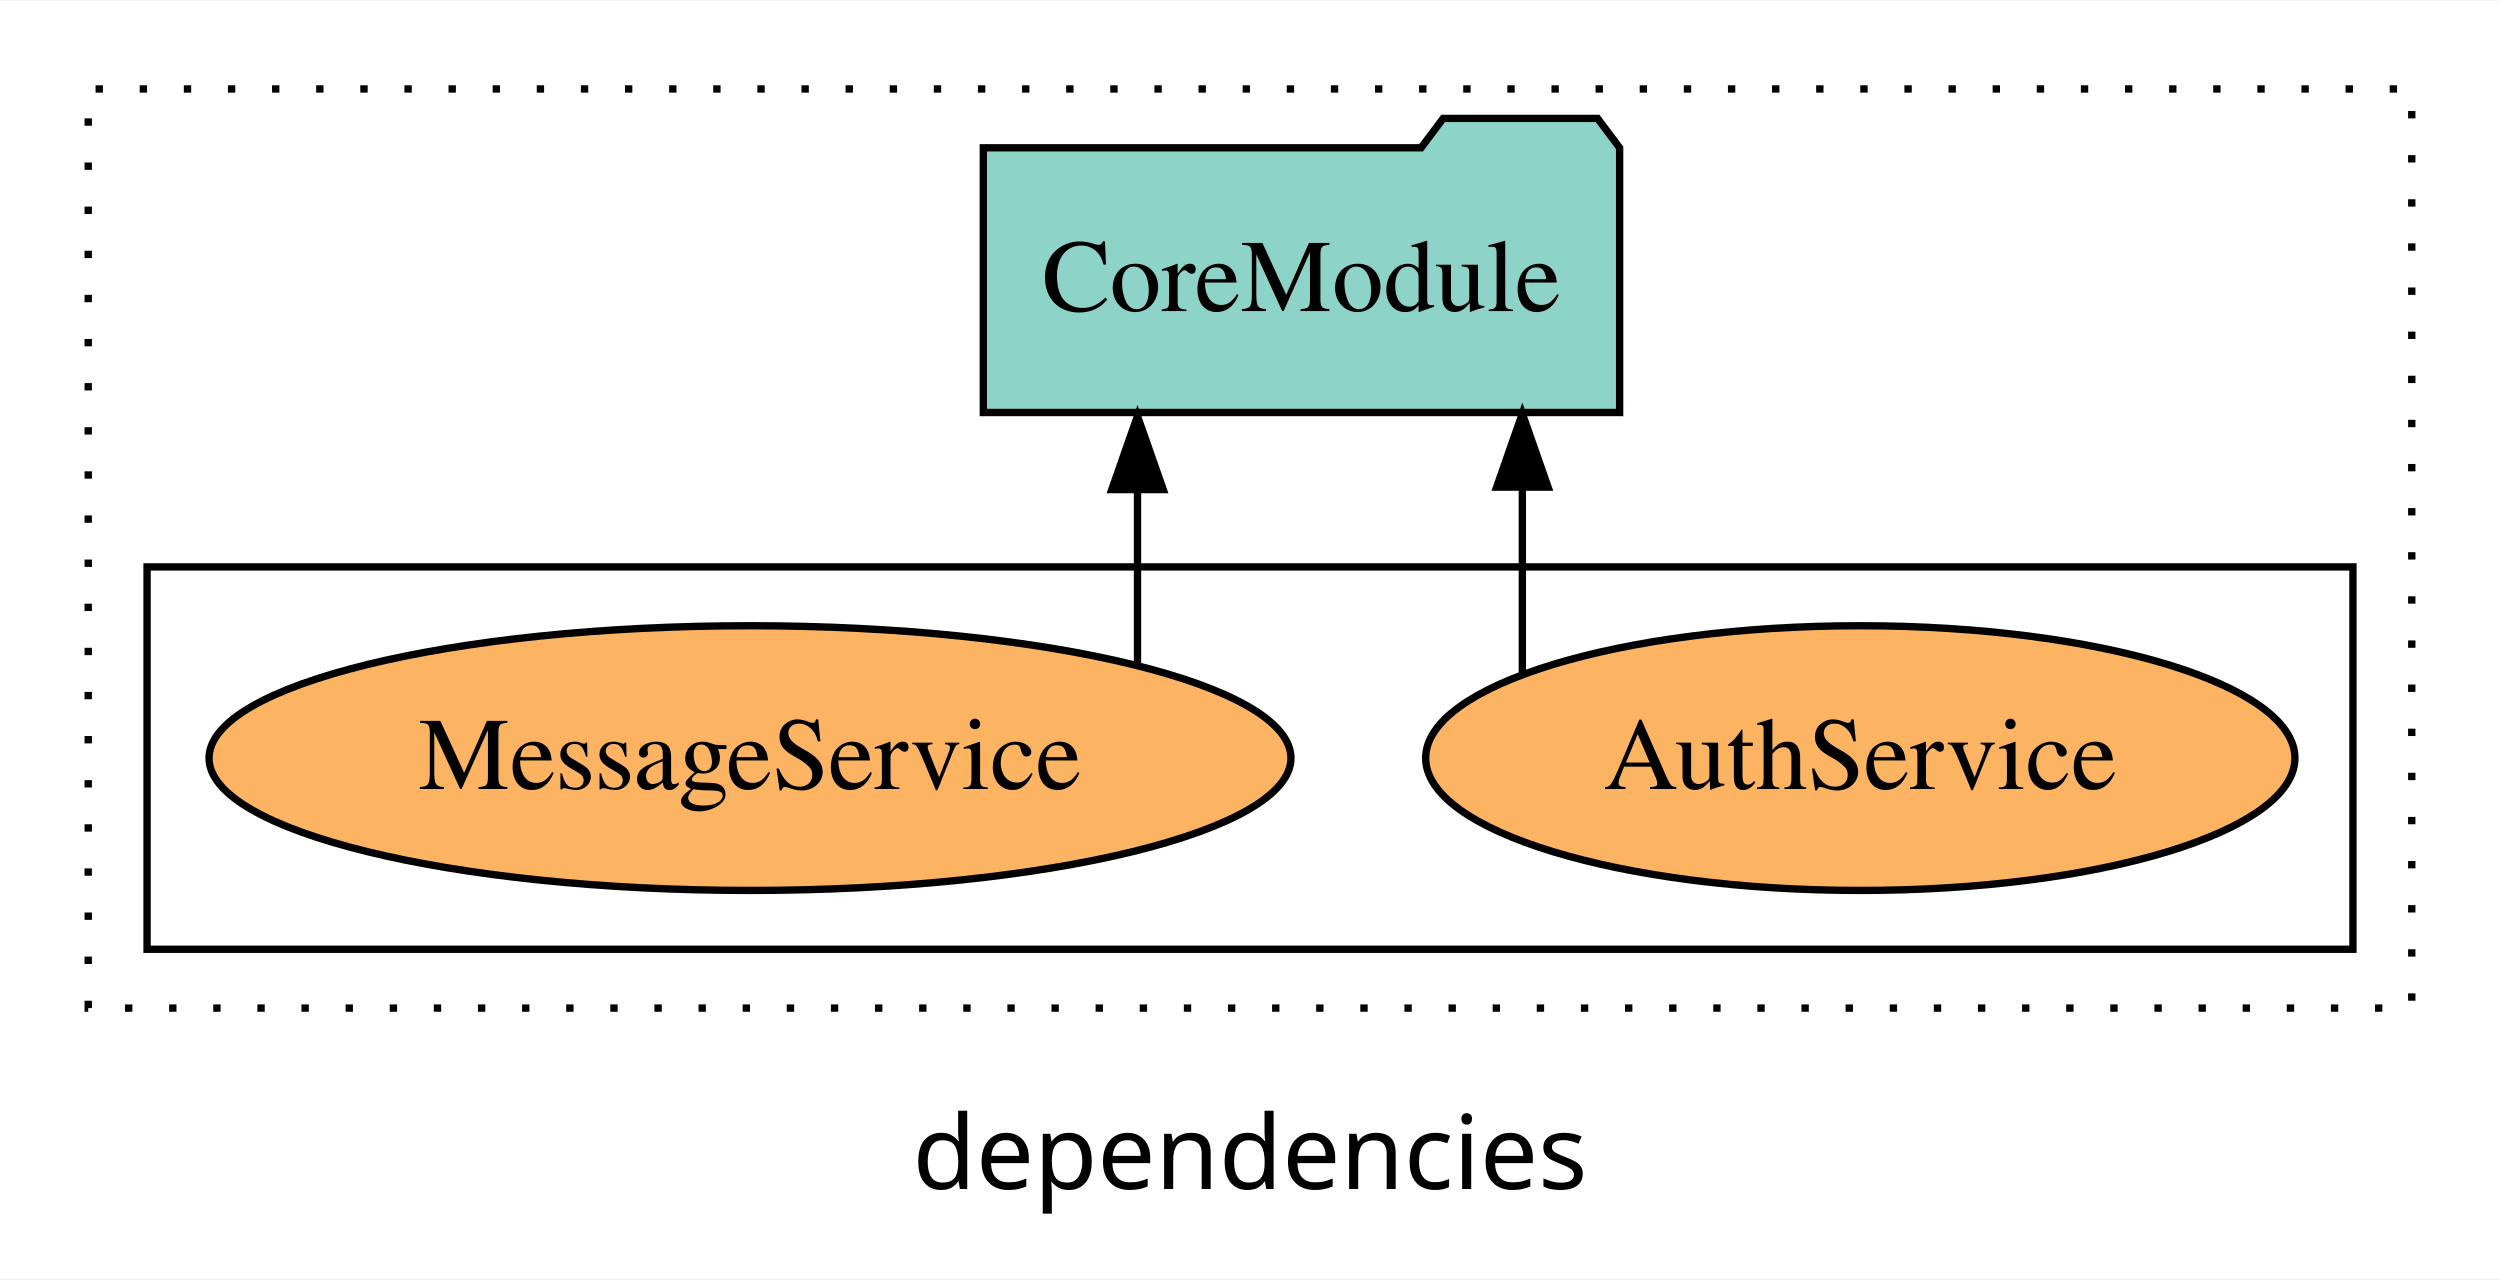
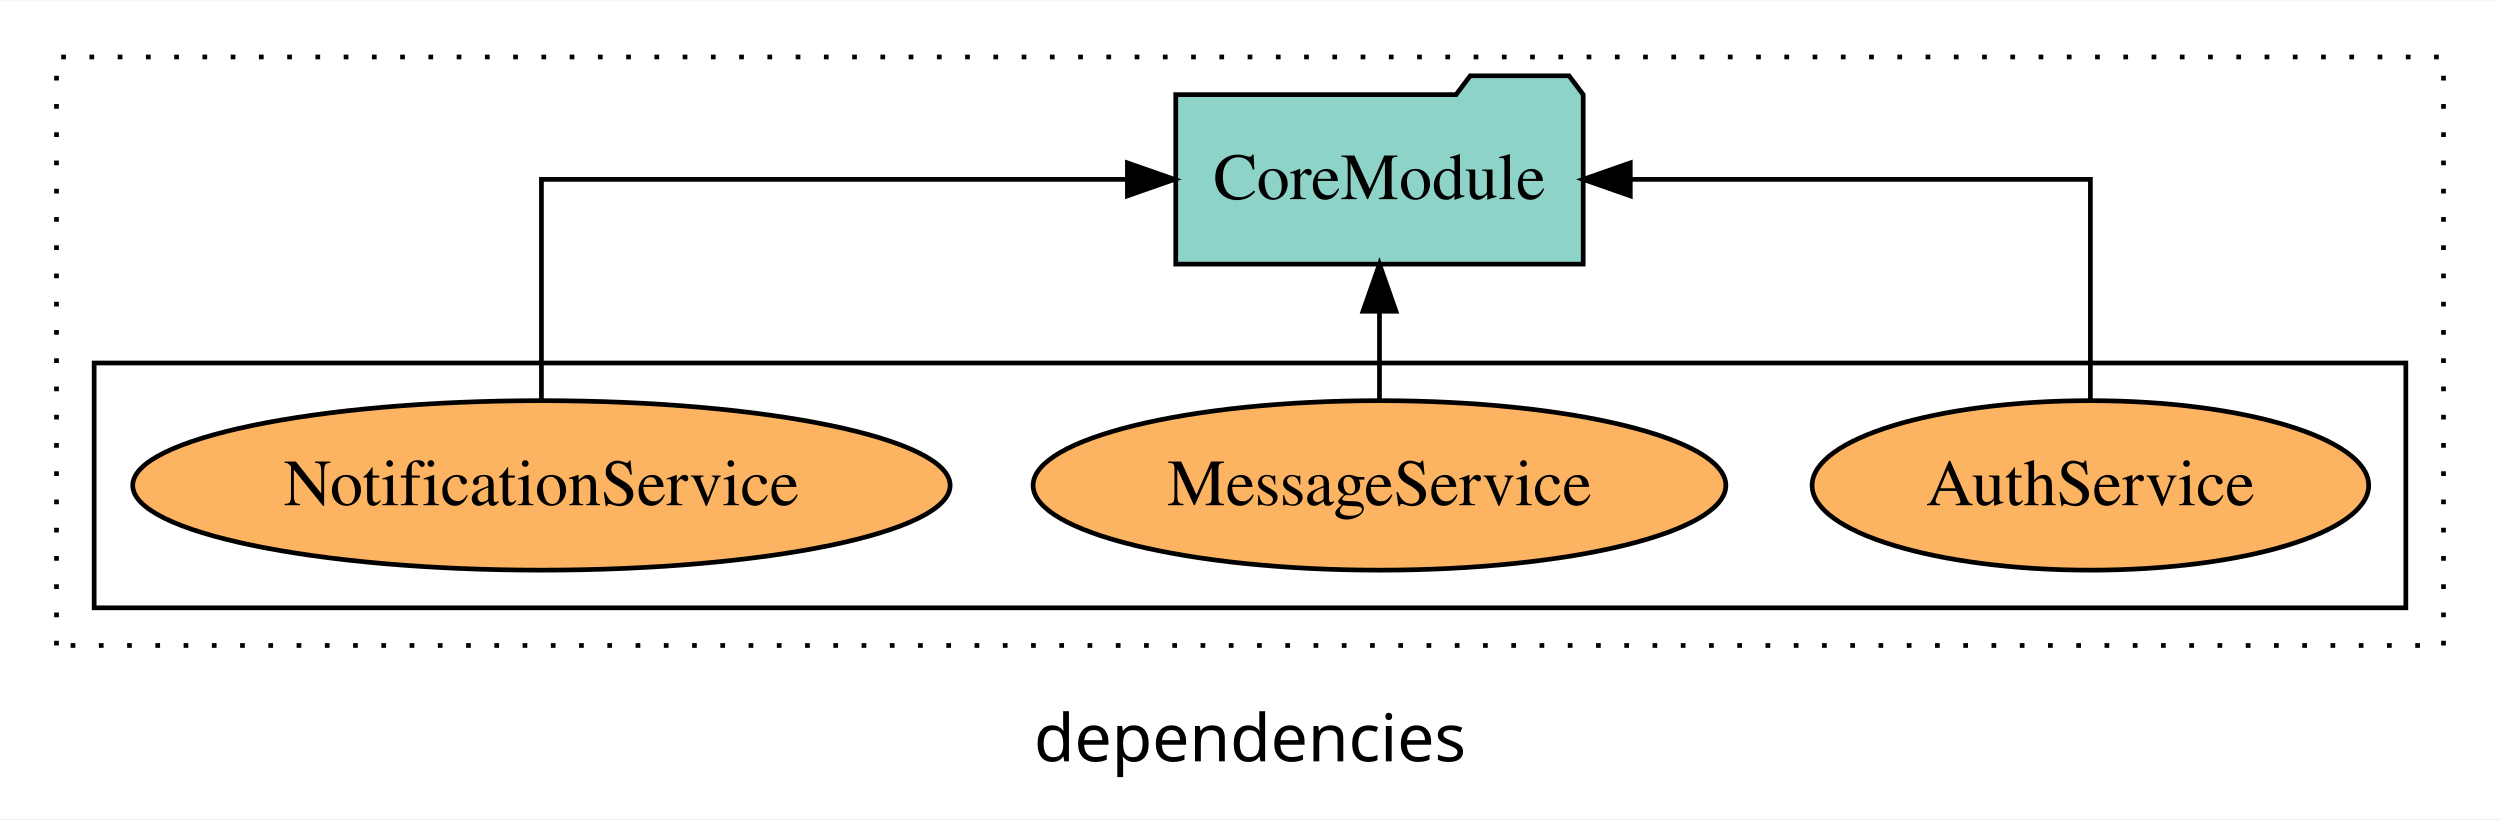
- <svg xmlns="http://www.w3.org/2000/svg" width="340pt" height="174pt" viewBox="0.00 0.00 340.00 173.80">
+ <svg xmlns="http://www.w3.org/2000/svg" width="531pt" height="174pt" viewBox="0.00 0.00 531.00 173.80">
  <g id="graph0" class="graph" transform="scale(1 1) rotate(0) translate(4 169.8)">
-     <polygon fill="white" stroke="transparent" points="-4,4 -4,-169.8 336,-169.8 336,4 -4,4" />
-     <text text-anchor="middle" x="166" y="-8.2" font-family="sans-serif" font-size="14.00">dependencies</text>
+     <polygon fill="white" stroke="transparent" points="-4,4 -4,-169.8 527,-169.8 527,4 -4,4" />
+     <text text-anchor="middle" x="261.5" y="-8.2" font-family="sans-serif" font-size="14.00">dependencies</text>
    <g id="clust1" class="cluster">
-       <polygon fill="none" stroke="black" stroke-dasharray="1,5" points="8,-32.8 8,-157.8 324,-157.8 324,-32.8 8,-32.8" />
+       <polygon fill="none" stroke="black" stroke-dasharray="1,5" points="8,-32.8 8,-157.8 515,-157.8 515,-32.8 8,-32.8" />
    </g>
    <g id="clust6" class="cluster">
-       <polygon fill="none" stroke="black" points="16,-40.8 16,-92.8 316,-92.8 316,-40.8 16,-40.8" />
+       <polygon fill="none" stroke="black" points="16,-40.8 16,-92.8 507,-92.8 507,-40.8 16,-40.8" />
    </g>
    <g id="node1" class="node">
-       <ellipse fill="#fdb462" stroke="black" cx="249" cy="-66.8" rx="59.11" ry="18" />
-       <text text-anchor="middle" x="249" y="-62.6" font-family="Times,serif" font-size="14.00">AuthService</text>
+       <ellipse fill="#fdb462" stroke="black" cx="440" cy="-66.8" rx="59.11" ry="18" />
+       <text text-anchor="middle" x="440" y="-62.6" font-family="Times,serif" font-size="14.00">AuthService</text>
+     </g>
+     <g id="node4" class="node">
+       <polygon fill="#8dd3c7" stroke="black" points="332.27,-149.8 329.27,-153.8 308.27,-153.8 305.27,-149.8 245.73,-149.8 245.73,-113.8 332.27,-113.8 332.27,-149.8" />
+       <text text-anchor="middle" x="289" y="-127.6" font-family="Times,serif" font-size="14.00">CoreModule</text>
+     </g>
+     <g id="edge1" class="edge">
+       <path fill="none" stroke="black" d="M440,-84.91C440,-104.14 440,-131.8 440,-131.8 440,-131.8 342.27,-131.8 342.27,-131.8" />
+       <polygon fill="black" stroke="black" points="342.27,-128.3 332.27,-131.8 342.27,-135.3 342.27,-128.3" />
+     </g>
+     <g id="node2" class="node">
+       <ellipse fill="#fdb462" stroke="black" cx="289" cy="-66.8" rx="73.57" ry="18" />
+       <text text-anchor="middle" x="289" y="-62.6" font-family="Times,serif" font-size="14.00">MessageService</text>
+     </g>
+     <g id="edge2" class="edge">
+       <path fill="none" stroke="black" d="M289,-84.91C289,-84.91 289,-103.79 289,-103.79" />
+       <polygon fill="black" stroke="black" points="285.5,-103.79 289,-113.79 292.5,-103.79 285.5,-103.79" />
    </g>
    <g id="node3" class="node">
-       <polygon fill="#8dd3c7" stroke="black" points="216.27,-149.8 213.27,-153.8 192.27,-153.8 189.27,-149.8 129.73,-149.8 129.73,-113.8 216.27,-113.8 216.27,-149.8" />
-       <text text-anchor="middle" x="173" y="-127.6" font-family="Times,serif" font-size="14.00">CoreModule</text>
+       <ellipse fill="#fdb462" stroke="black" cx="111" cy="-66.8" rx="86.81" ry="18" />
+       <text text-anchor="middle" x="111" y="-62.6" font-family="Times,serif" font-size="14.00">NotificationService</text>
    </g>
-     <g id="edge1" class="edge">
-       <path fill="none" stroke="black" d="M203.04,-78.42C203.04,-78.42 203.04,-103.65 203.04,-103.65" />
-       <polygon fill="black" stroke="black" points="199.54,-103.65 203.04,-113.65 206.54,-103.65 199.54,-103.65" />
-     </g>
-     <g id="node2" class="node">
-       <ellipse fill="#fdb462" stroke="black" cx="98" cy="-66.8" rx="73.57" ry="18" />
-       <text text-anchor="middle" x="98" y="-62.6" font-family="Times,serif" font-size="14.00">MessageService</text>
-     </g>
-     <g id="edge2" class="edge">
-       <path fill="none" stroke="black" d="M150.7,-79.64C150.7,-79.64 150.7,-103.32 150.7,-103.32" />
-       <polygon fill="black" stroke="black" points="147.2,-103.32 150.7,-113.32 154.2,-103.32 147.2,-103.32" />
+     <g id="edge3" class="edge">
+       <path fill="none" stroke="black" d="M111,-84.91C111,-104.14 111,-131.8 111,-131.8 111,-131.8 235.46,-131.8 235.46,-131.8" />
+       <polygon fill="black" stroke="black" points="235.46,-135.3 245.46,-131.8 235.46,-128.3 235.46,-135.3" />
    </g>
  </g>
</svg>
